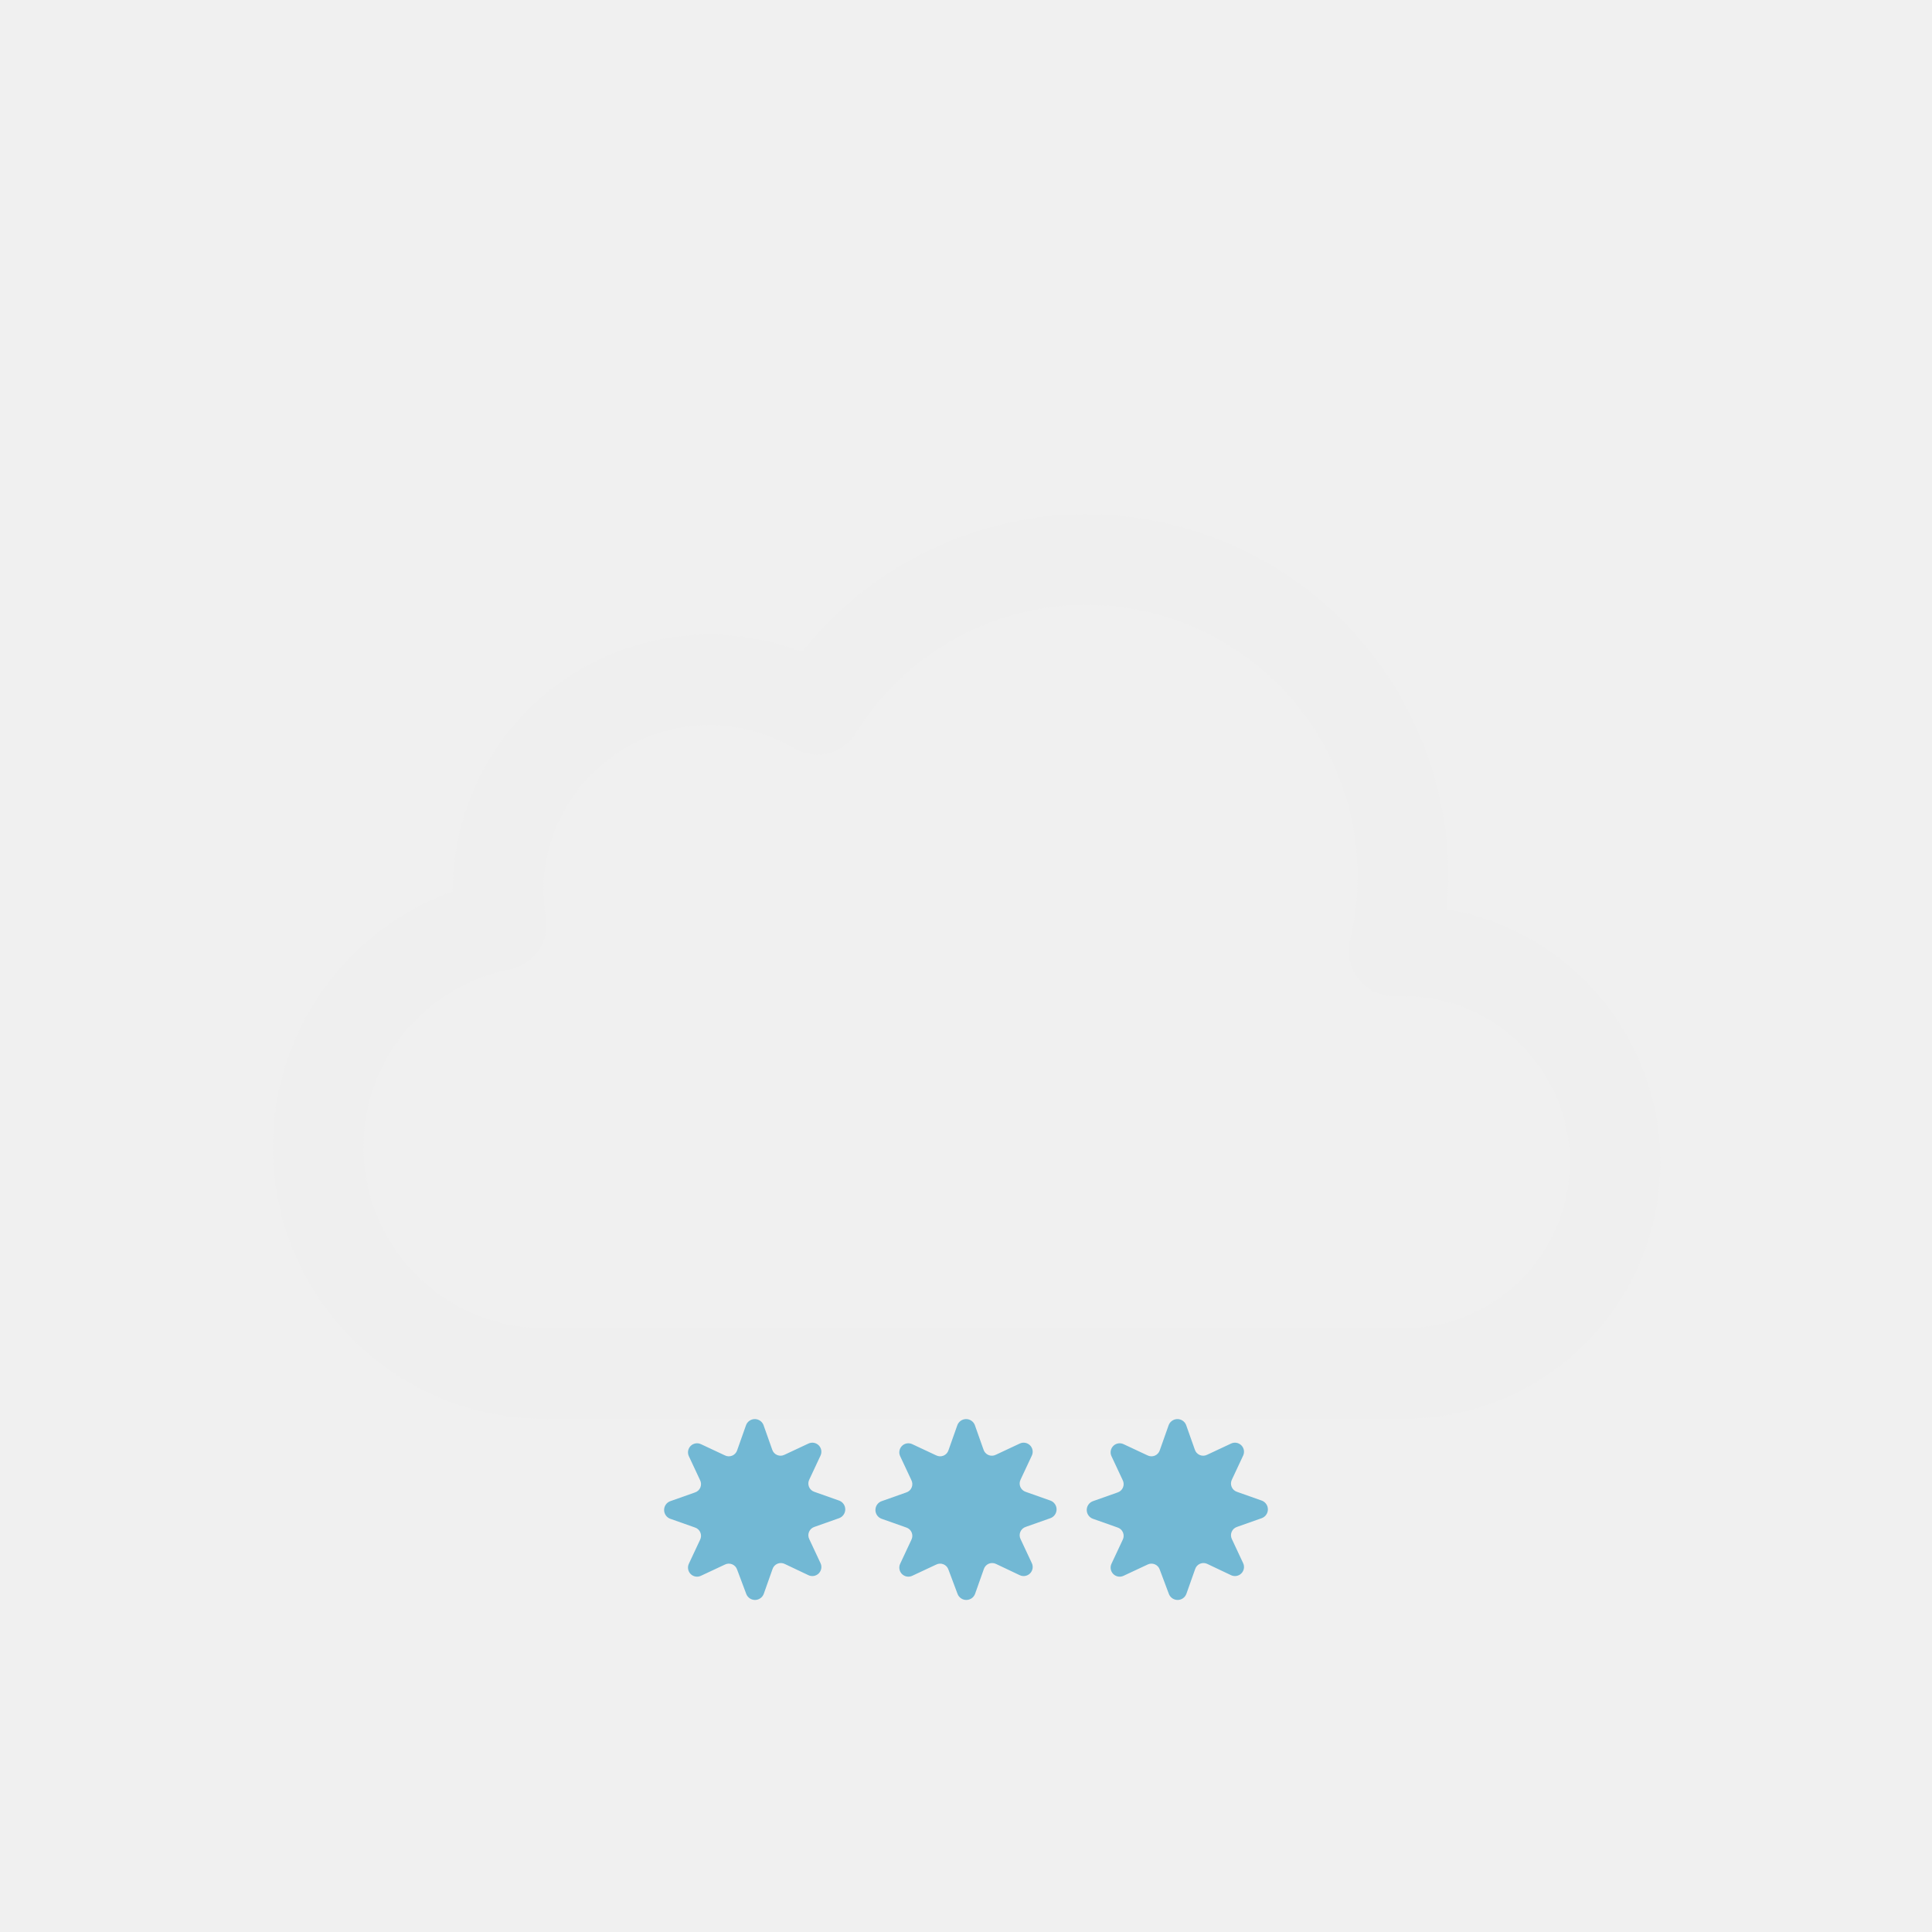
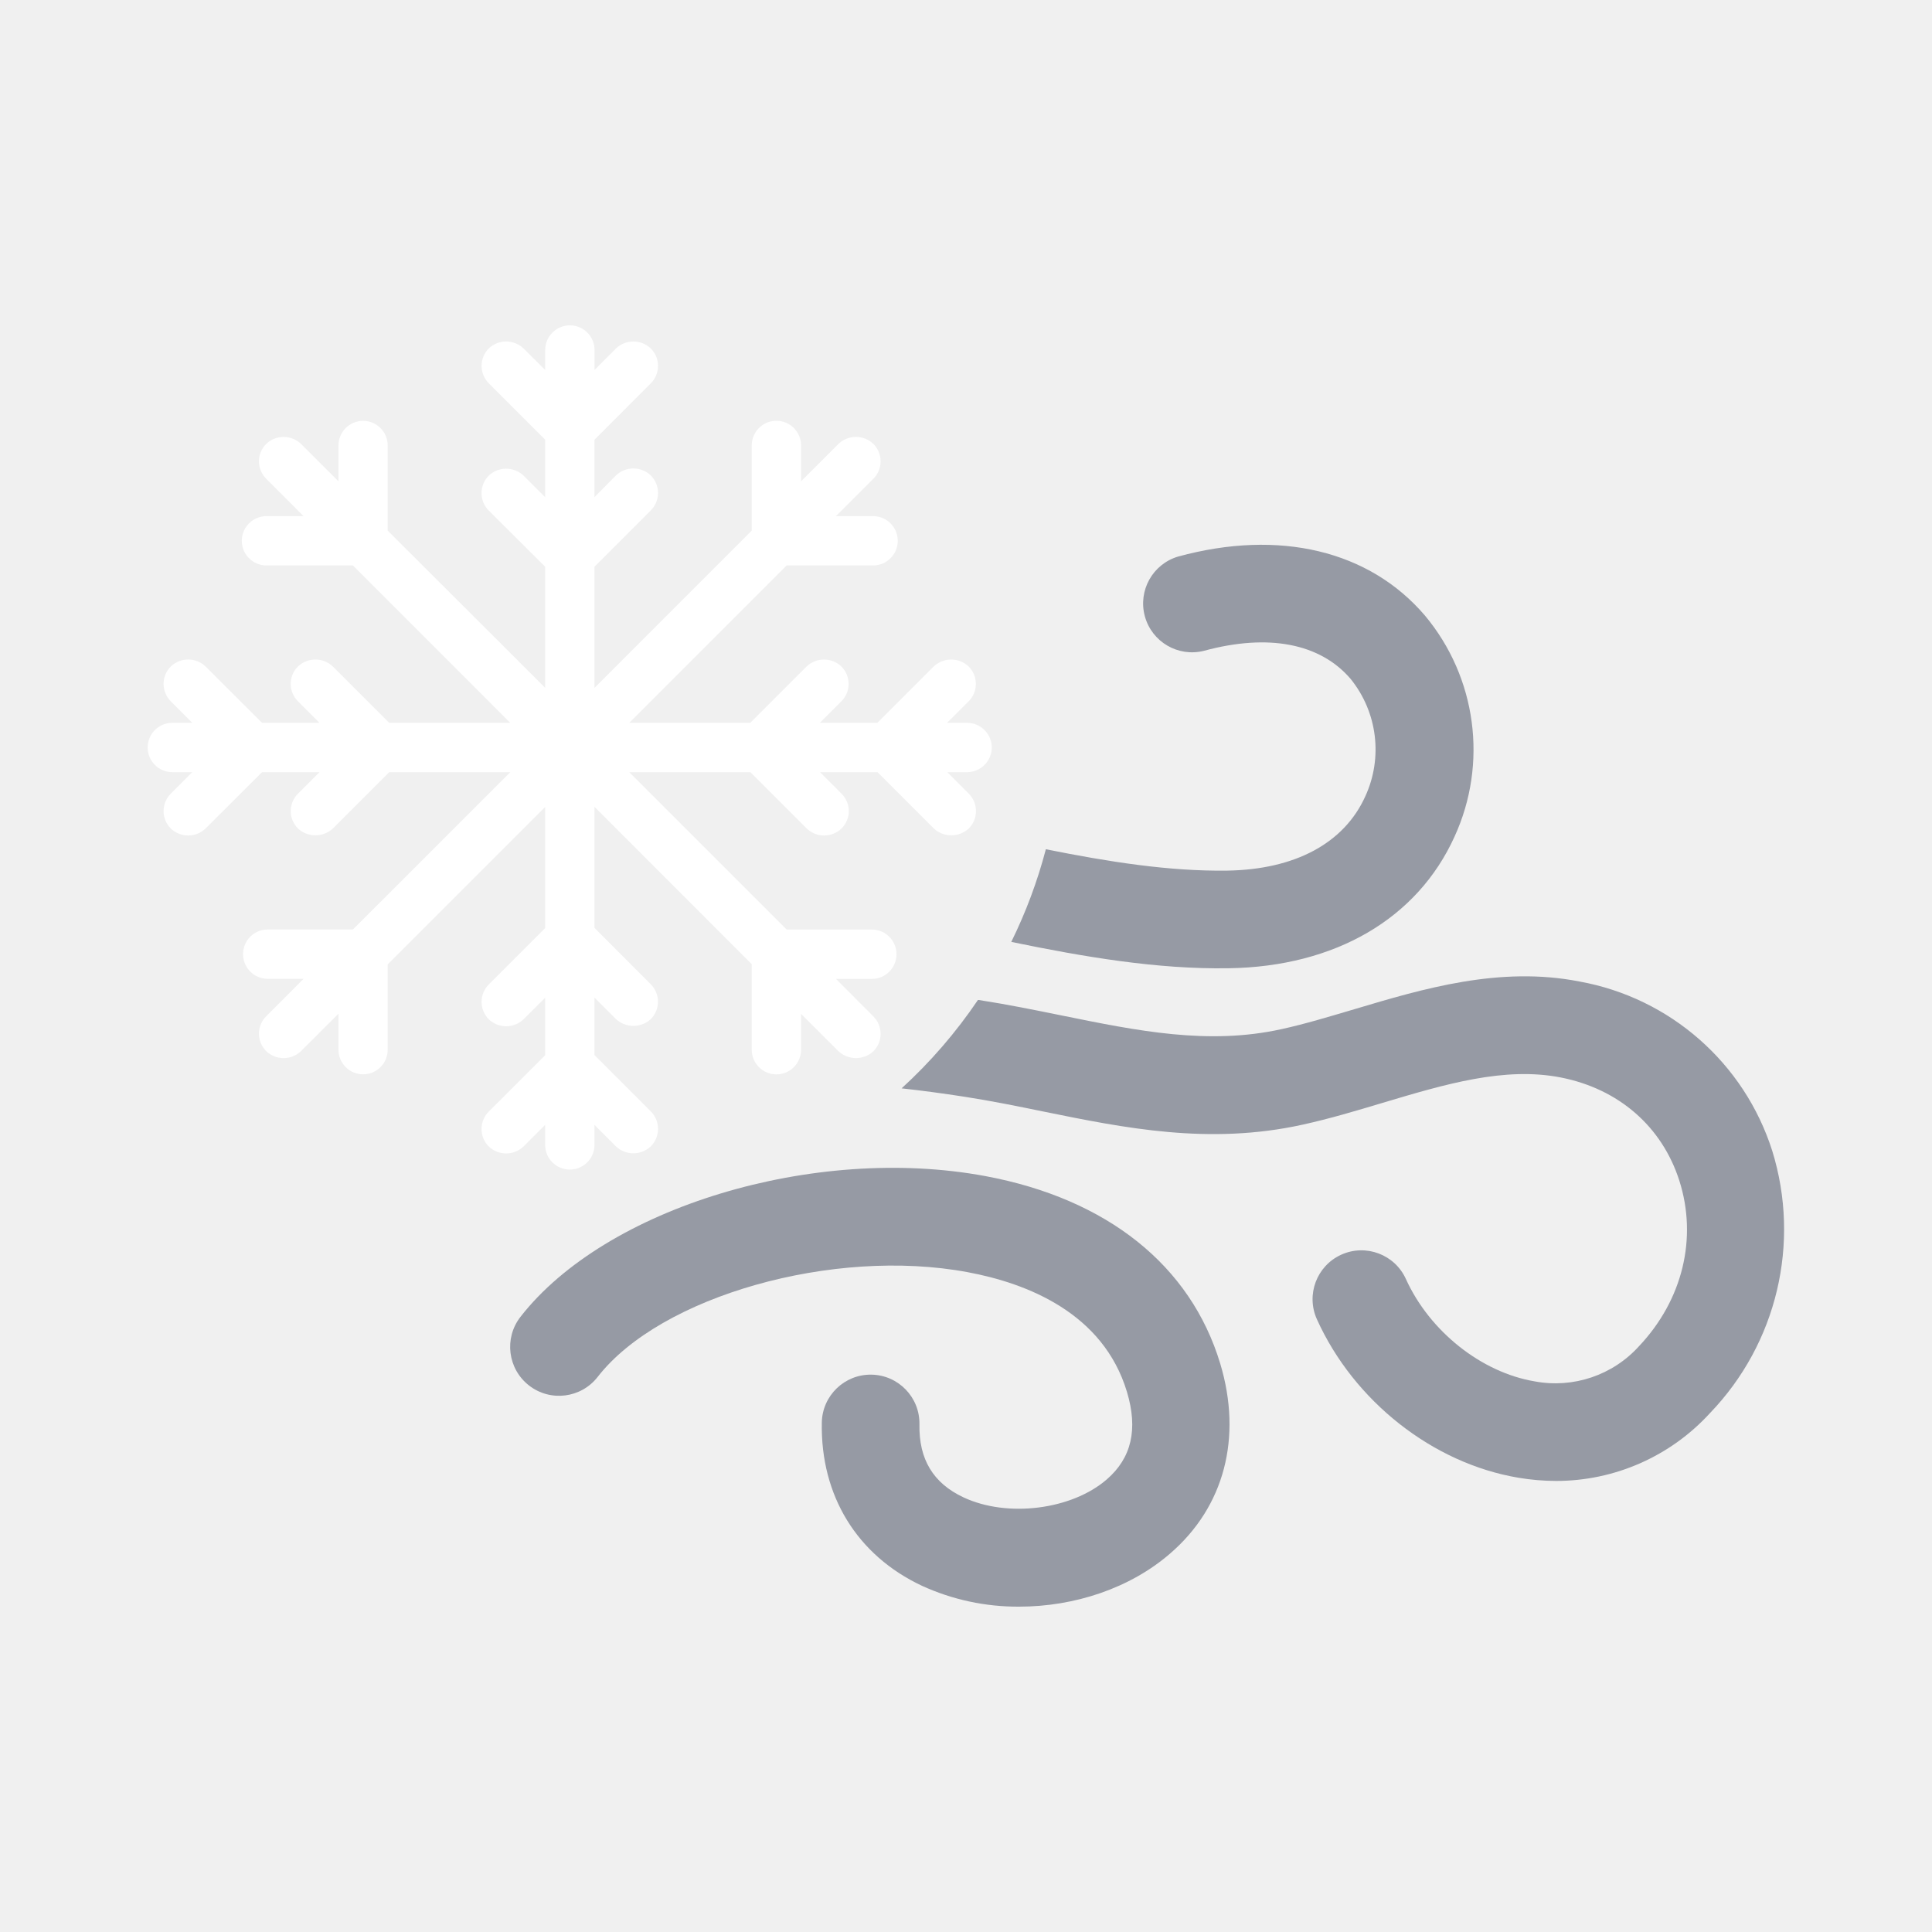
- <svg xmlns="http://www.w3.org/2000/svg" viewBox="0 0 64 64">
+ <svg xmlns="http://www.w3.org/2000/svg" id="ios-style" viewBox="0 0 300 300">
  <defs>
-     <clipPath id="a">
-       <path fill="none" d="M21.17 46.81L18 64h24l2.75-17.19H21.17z" />
-     </clipPath>
+     <style>.cls-1{fill:#969aa4;}.cls-2{fill:#fff;}</style>
  </defs>
-   <g clip-path="url(#a)">
-     <g>
-       <g>
-         <g>
-           <path fill="#72b8d4" d="M32.29 47.2l.29.82a.29.29 0 00.41.17l.79-.37a.3.3 0 01.4.4l-.37.79a.29.29 0 00.17.41l.82.29a.31.31 0 010 .58l-.82.29a.29.29 0 00-.17.41l.37.79a.3.3 0 01-.4.4l-.78-.37a.29.29 0 00-.41.17l-.29.82a.31.31 0 01-.58 0l-.3-.8a.29.29 0 00-.41-.17l-.79.37a.3.3 0 01-.4-.4l.37-.79a.29.29 0 00-.17-.41l-.82-.29a.31.31 0 010-.58l.82-.29a.29.29 0 00.17-.41l-.37-.79a.3.3 0 01.4-.4l.79.37a.29.29 0 00.41-.17l.29-.82a.31.31 0 01.58-.02z" />
-           <animateTransform attributeName="transform" dur="9s" repeatCount="indefinite" type="rotate" values="0 32 50; 180 32 50; 360 32 50" />
-         </g>
-         <animateTransform attributeName="transform" dur="3s" repeatCount="indefinite" type="translate" values="-3 0; 3 0" />
-       </g>
-       <animateTransform attributeName="transform" dur="3s" repeatCount="indefinite" type="translate" values="2 -6; -2 12" />
-       <animate attributeName="opacity" dur="3s" repeatCount="indefinite" values="1;1;1;0" />
-     </g>
-     <g>
-       <g>
-         <g>
-           <path fill="#72b8d4" d="M39.29 47.2l.29.82a.29.29 0 00.41.17l.79-.37a.3.3 0 01.4.4l-.37.79a.29.29 0 00.17.41l.82.29a.31.31 0 010 .58l-.82.29a.29.29 0 00-.17.41l.37.79a.3.3 0 01-.4.4l-.78-.37a.29.29 0 00-.41.17l-.29.82a.31.31 0 01-.58 0l-.3-.8a.29.29 0 00-.41-.17l-.79.37a.3.3 0 01-.4-.4l.37-.79a.29.29 0 00-.17-.41l-.82-.29a.31.31 0 010-.58l.82-.29a.29.29 0 00.17-.41l-.37-.79a.3.3 0 01.4-.4l.79.37a.29.29 0 00.41-.17l.29-.82a.31.31 0 01.58-.02z" />
-           <animateTransform attributeName="transform" dur="6s" repeatCount="indefinite" type="rotate" values="0 39 50; 180 39 50; 360 39 50" />
-         </g>
-         <animateTransform attributeName="transform" begin="-1s" dur="3s" repeatCount="indefinite" type="translate" values="0 0; 3 0" />
-       </g>
-       <animateTransform attributeName="transform" begin="-1s" dur="3s" repeatCount="indefinite" type="translate" values="2 -6; -2 12" />
-       <animate attributeName="opacity" begin="-1s" dur="3s" repeatCount="indefinite" values="1;1;1;0" />
-     </g>
-     <g>
-       <g>
-         <g>
-           <path fill="#72b8d4" d="M25.29 47.2l.29.82a.29.29 0 00.41.17l.79-.37a.3.3 0 01.4.4l-.37.79a.29.29 0 00.17.41l.82.29a.31.31 0 010 .58l-.82.29a.29.29 0 00-.17.41l.37.79a.3.3 0 01-.4.4l-.78-.37a.29.29 0 00-.41.17l-.29.82a.31.31 0 01-.58 0l-.3-.8a.29.29 0 00-.41-.17l-.79.37a.3.3 0 01-.4-.4l.37-.79a.29.29 0 00-.17-.41l-.82-.29a.31.31 0 010-.58l.82-.29a.29.29 0 00.17-.41l-.37-.79a.3.3 0 01.4-.4l.79.37a.29.29 0 00.41-.17l.29-.82a.31.31 0 01.58-.02z" />
-           <animateTransform attributeName="transform" dur="6s" repeatCount="indefinite" type="rotate" values="0 25 50; 180 25 50; 360 25 50" />
-         </g>
-         <animateTransform attributeName="transform" begin="-1.5s" dur="3s" repeatCount="indefinite" type="translate" values="-3 0; 2 0" />
-       </g>
-       <animateTransform attributeName="transform" begin="-1.5s" dur="3s" repeatCount="indefinite" type="translate" values="2 -6; -2 12" />
-       <animate attributeName="opacity" begin="-1.5s" dur="3s" repeatCount="indefinite" values="1;1;1;0" />
-     </g>
-   </g>
-   <path fill="none" stroke="#efefef" stroke-linejoin="round" stroke-width="3" d="M46.5 31.5h-.32a10.49 10.49 0 00-19.11-8 7 7 0 00-10.57 6 7.21 7.21 0 00.1 1.14A7.5 7.5 0 0018 45.5a4.19 4.19 0 00.5 0v0h28a7 7 0 000-14z" />
+   <path class="cls-1" d="M158.25,249.48a35.75,35.75,0,0,1-15.07-3.23c-10.1-4.73-15.78-14-15.57-25.35a7.58,7.58,0,0,1,15.16.27c-.1,5.43,2.14,9.14,6.84,11.34,6.8,3.19,16.77,1.94,22.23-2.77,3.87-3.34,4.9-7.8,3.15-13.62-3.69-12.24-15.5-16.86-24.75-18.58-20.83-3.89-47.67,3.71-57.43,16.26a7.58,7.58,0,1,1-12-9.31c13.23-17,45.61-26.81,72.18-21.87,18.94,3.53,31.89,13.88,36.49,29.13,3.45,11.48.63,22.22-7.76,29.46C175.5,246.62,166.85,249.48,158.25,249.48Z" />
+   <path class="cls-1" d="M190.8,150.35c16.52-.25,29.29-7.7,35.06-20.44a32.47,32.47,0,0,0-4.59-34.32c-8.63-10.11-22.6-13.46-38.33-9.17a7.59,7.59,0,0,0,4,14.64c10-2.72,18.07-1.17,22.8,4.38A17.43,17.43,0,0,1,212,123.66c-3.29,7.28-10.91,11.37-21.46,11.53-9,.12-18.38-1.36-28.14-3.32a76.38,76.38,0,0,1-5.37,14.39C168.25,148.57,179.64,150.53,190.8,150.35Z" />
+   <path class="cls-1" d="M275.19,178.69a38.62,38.62,0,0,0-29.92-26.28c-12.41-2.44-24.37,1.14-34.93,4.29-4,1.18-7.67,2.3-11.33,3.1-11.38,2.52-22.39.27-34.06-2.1-4.18-.85-8.5-1.73-12.95-2.42l-.15,0A76.89,76.89,0,0,1,140,169c3.14.34,6.38.78,9.69,1.29,4.1.63,8.24,1.47,12.24,2.29,12.71,2.59,25.84,5.26,40.37,2.05,4.19-.92,8.36-2.17,12.39-3.38,9.74-2.91,18.94-5.65,27.67-3.94,9,1.77,15.7,7.61,18.4,16,2.86,8.94.52,18.55-6.24,25.71a17.49,17.49,0,0,1-16.21,5.48c-8.29-1.39-16.32-7.78-20-15.89a7.58,7.58,0,0,0-13.82,6.25c5.74,12.72,18,22.37,31.28,24.6a35.7,35.7,0,0,0,5.87.5,32.34,32.34,0,0,0,23.88-10.53A41.17,41.17,0,0,0,275.19,178.69Z" />
+   <path class="cls-2" d="M154,116.07a3.84,3.84,0,0,0-3.83-3.83h-3.11l3.35-3.34a3.83,3.83,0,0,0,0-5.41,3.94,3.94,0,0,0-5.42,0l-8.75,8.75h-8.93l3.34-3.34a3.83,3.83,0,0,0,0-5.41,3.92,3.92,0,0,0-5.4,0l-8.75,8.75H97.71L122.15,87.8h13.23a3.83,3.83,0,1,0,0-7.65h-5.57l5.81-5.81a3.83,3.83,0,0,0,0-5.41,3.92,3.92,0,0,0-5.42,0l-5.81,5.81V69.17a3.83,3.83,0,1,0-7.66,0V82.39L92.31,106.82V88l8.75-8.75a3.84,3.84,0,0,0,0-5.42,3.92,3.92,0,0,0-5.42,0L92.31,77.2V68.28l8.75-8.76a3.83,3.83,0,0,0,0-5.41,3.93,3.93,0,0,0-5.41,0l-3.33,3.34v-3.1a3.83,3.83,0,0,0-7.66,0v3.1L81.3,54.11a3.92,3.92,0,0,0-5.41,0,3.84,3.84,0,0,0,0,5.4l8.76,8.76v8.93L81.3,73.86a3.92,3.92,0,0,0-5.41,0,3.84,3.84,0,0,0,0,5.42L84.65,88v18.8L60.2,82.39V69.17a3.82,3.82,0,1,0-7.64,0v5.57l-5.82-5.81a3.91,3.91,0,0,0-5.4,0,3.77,3.77,0,0,0-1.13,2.7,3.81,3.81,0,0,0,1.13,2.71l5.8,5.81H41.57a3.83,3.83,0,1,0,0,7.65H54.8l24.43,24.44H60.43l-8.75-8.75a3.93,3.93,0,0,0-5.41,0,3.77,3.77,0,0,0-1.13,2.7,3.81,3.81,0,0,0,1.13,2.71l3.34,3.34H40.69l-8.77-8.75a3.91,3.91,0,0,0-5.4,0,3.83,3.83,0,0,0,0,5.41l3.34,3.34h-3.1a3.83,3.83,0,1,0,0,7.66h3.09l-3.33,3.34a3.83,3.83,0,0,0,0,5.41,3.9,3.9,0,0,0,5.4,0l8.77-8.75h8.92l-3.34,3.34a3.81,3.81,0,0,0,0,5.41,4,4,0,0,0,5.42,0l8.75-8.75h18.8L54.8,144.33H41.57a3.83,3.83,0,1,0,0,7.66h5.57l-5.8,5.81a3.77,3.77,0,0,0-1.13,2.7,3.81,3.81,0,0,0,1.13,2.72,3.91,3.91,0,0,0,5.4,0l5.82-5.81V163a3.82,3.82,0,1,0,7.64,0V149.75L84.65,125.3v18.81l-8.76,8.76a3.84,3.84,0,0,0,0,5.4,3.92,3.92,0,0,0,5.41,0l3.35-3.34v8.93l-8.76,8.75a3.83,3.83,0,0,0,0,5.41,3.91,3.91,0,0,0,5.41,0l3.35-3.35v3.11a3.83,3.83,0,0,0,7.66,0v-3.11L95.63,178a3.94,3.94,0,0,0,5.43,0,3.84,3.84,0,0,0,0-5.42l-8.75-8.75v-8.92l3.33,3.33a4,4,0,0,0,5.42,0,3.84,3.84,0,0,0,0-5.4l-8.75-8.76v-18.8l24.42,24.44V163a3.83,3.83,0,0,0,7.66,0v-5.57l5.81,5.81a4,4,0,0,0,5.42,0,3.83,3.83,0,0,0,0-5.41L129.81,152h5.57a3.83,3.83,0,1,0,0-7.66H122.15L97.71,119.9h18.81l8.75,8.75a3.9,3.9,0,0,0,5.4,0,3.8,3.8,0,0,0,0-5.41l-3.33-3.34h8.92l8.75,8.75a4,4,0,0,0,5.42,0,3.83,3.83,0,0,0,0-5.41l-3.34-3.34h3.1A3.84,3.84,0,0,0,154,116.07Z" />
</svg>
